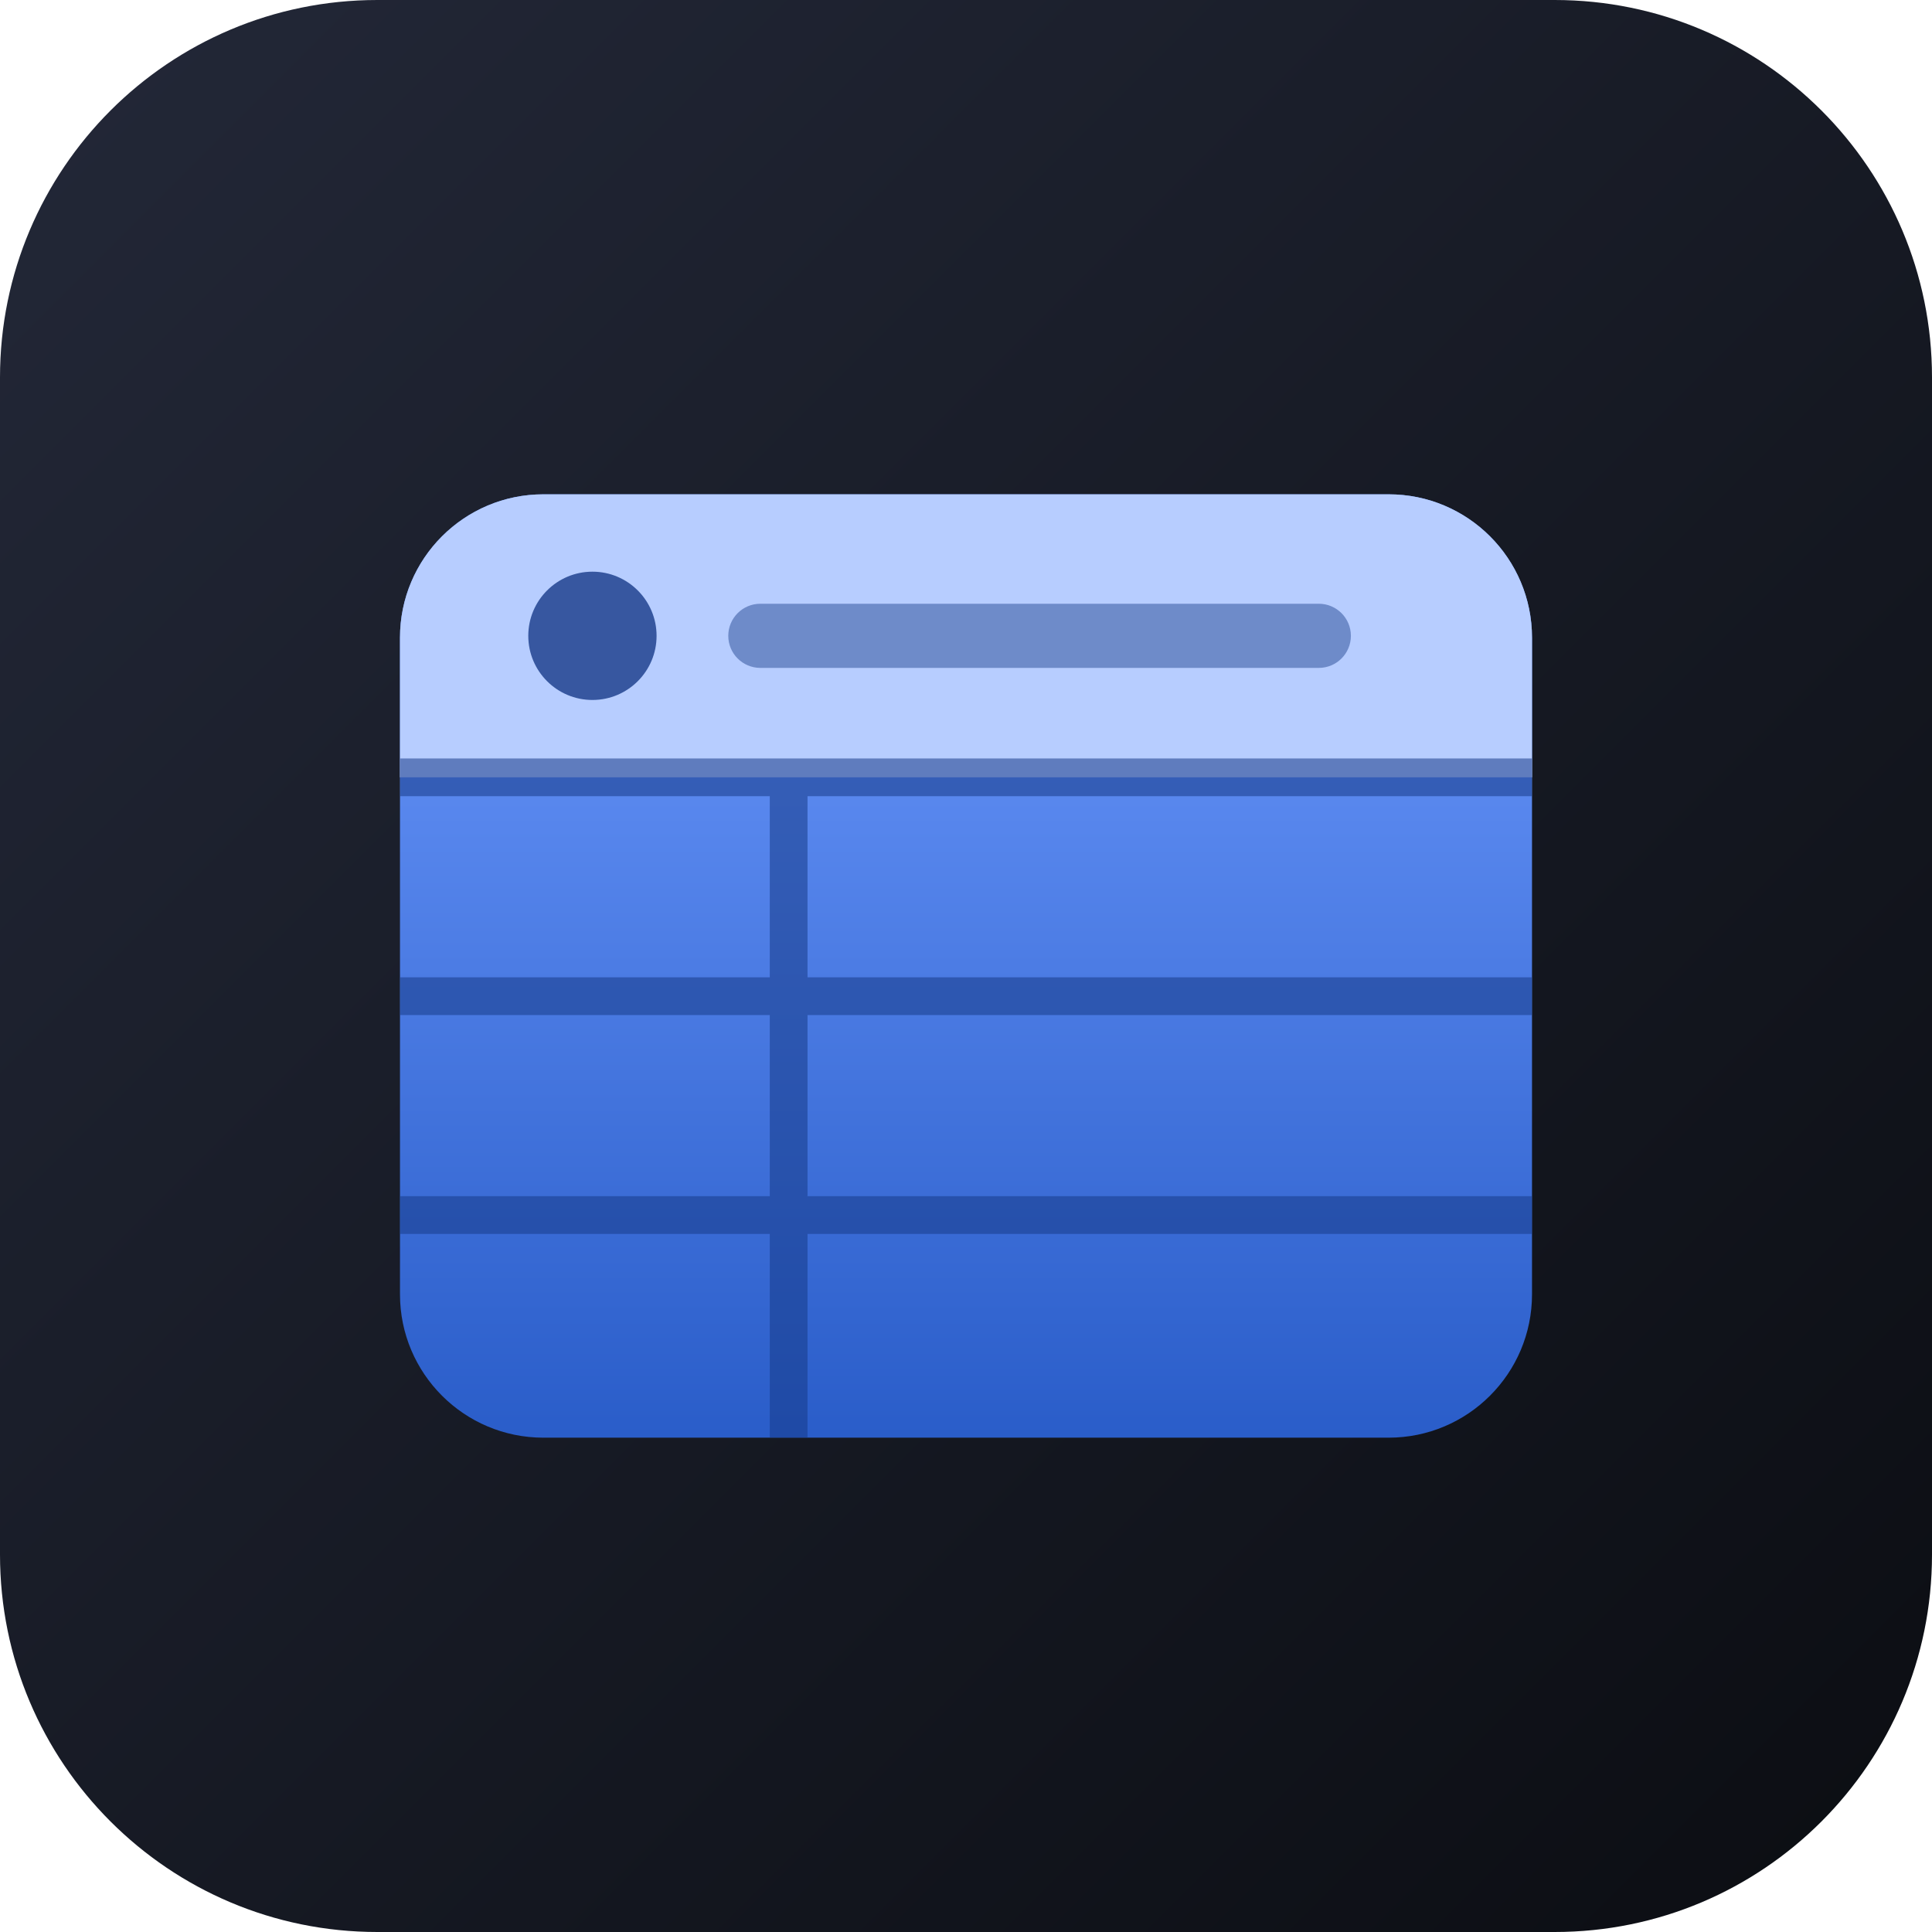
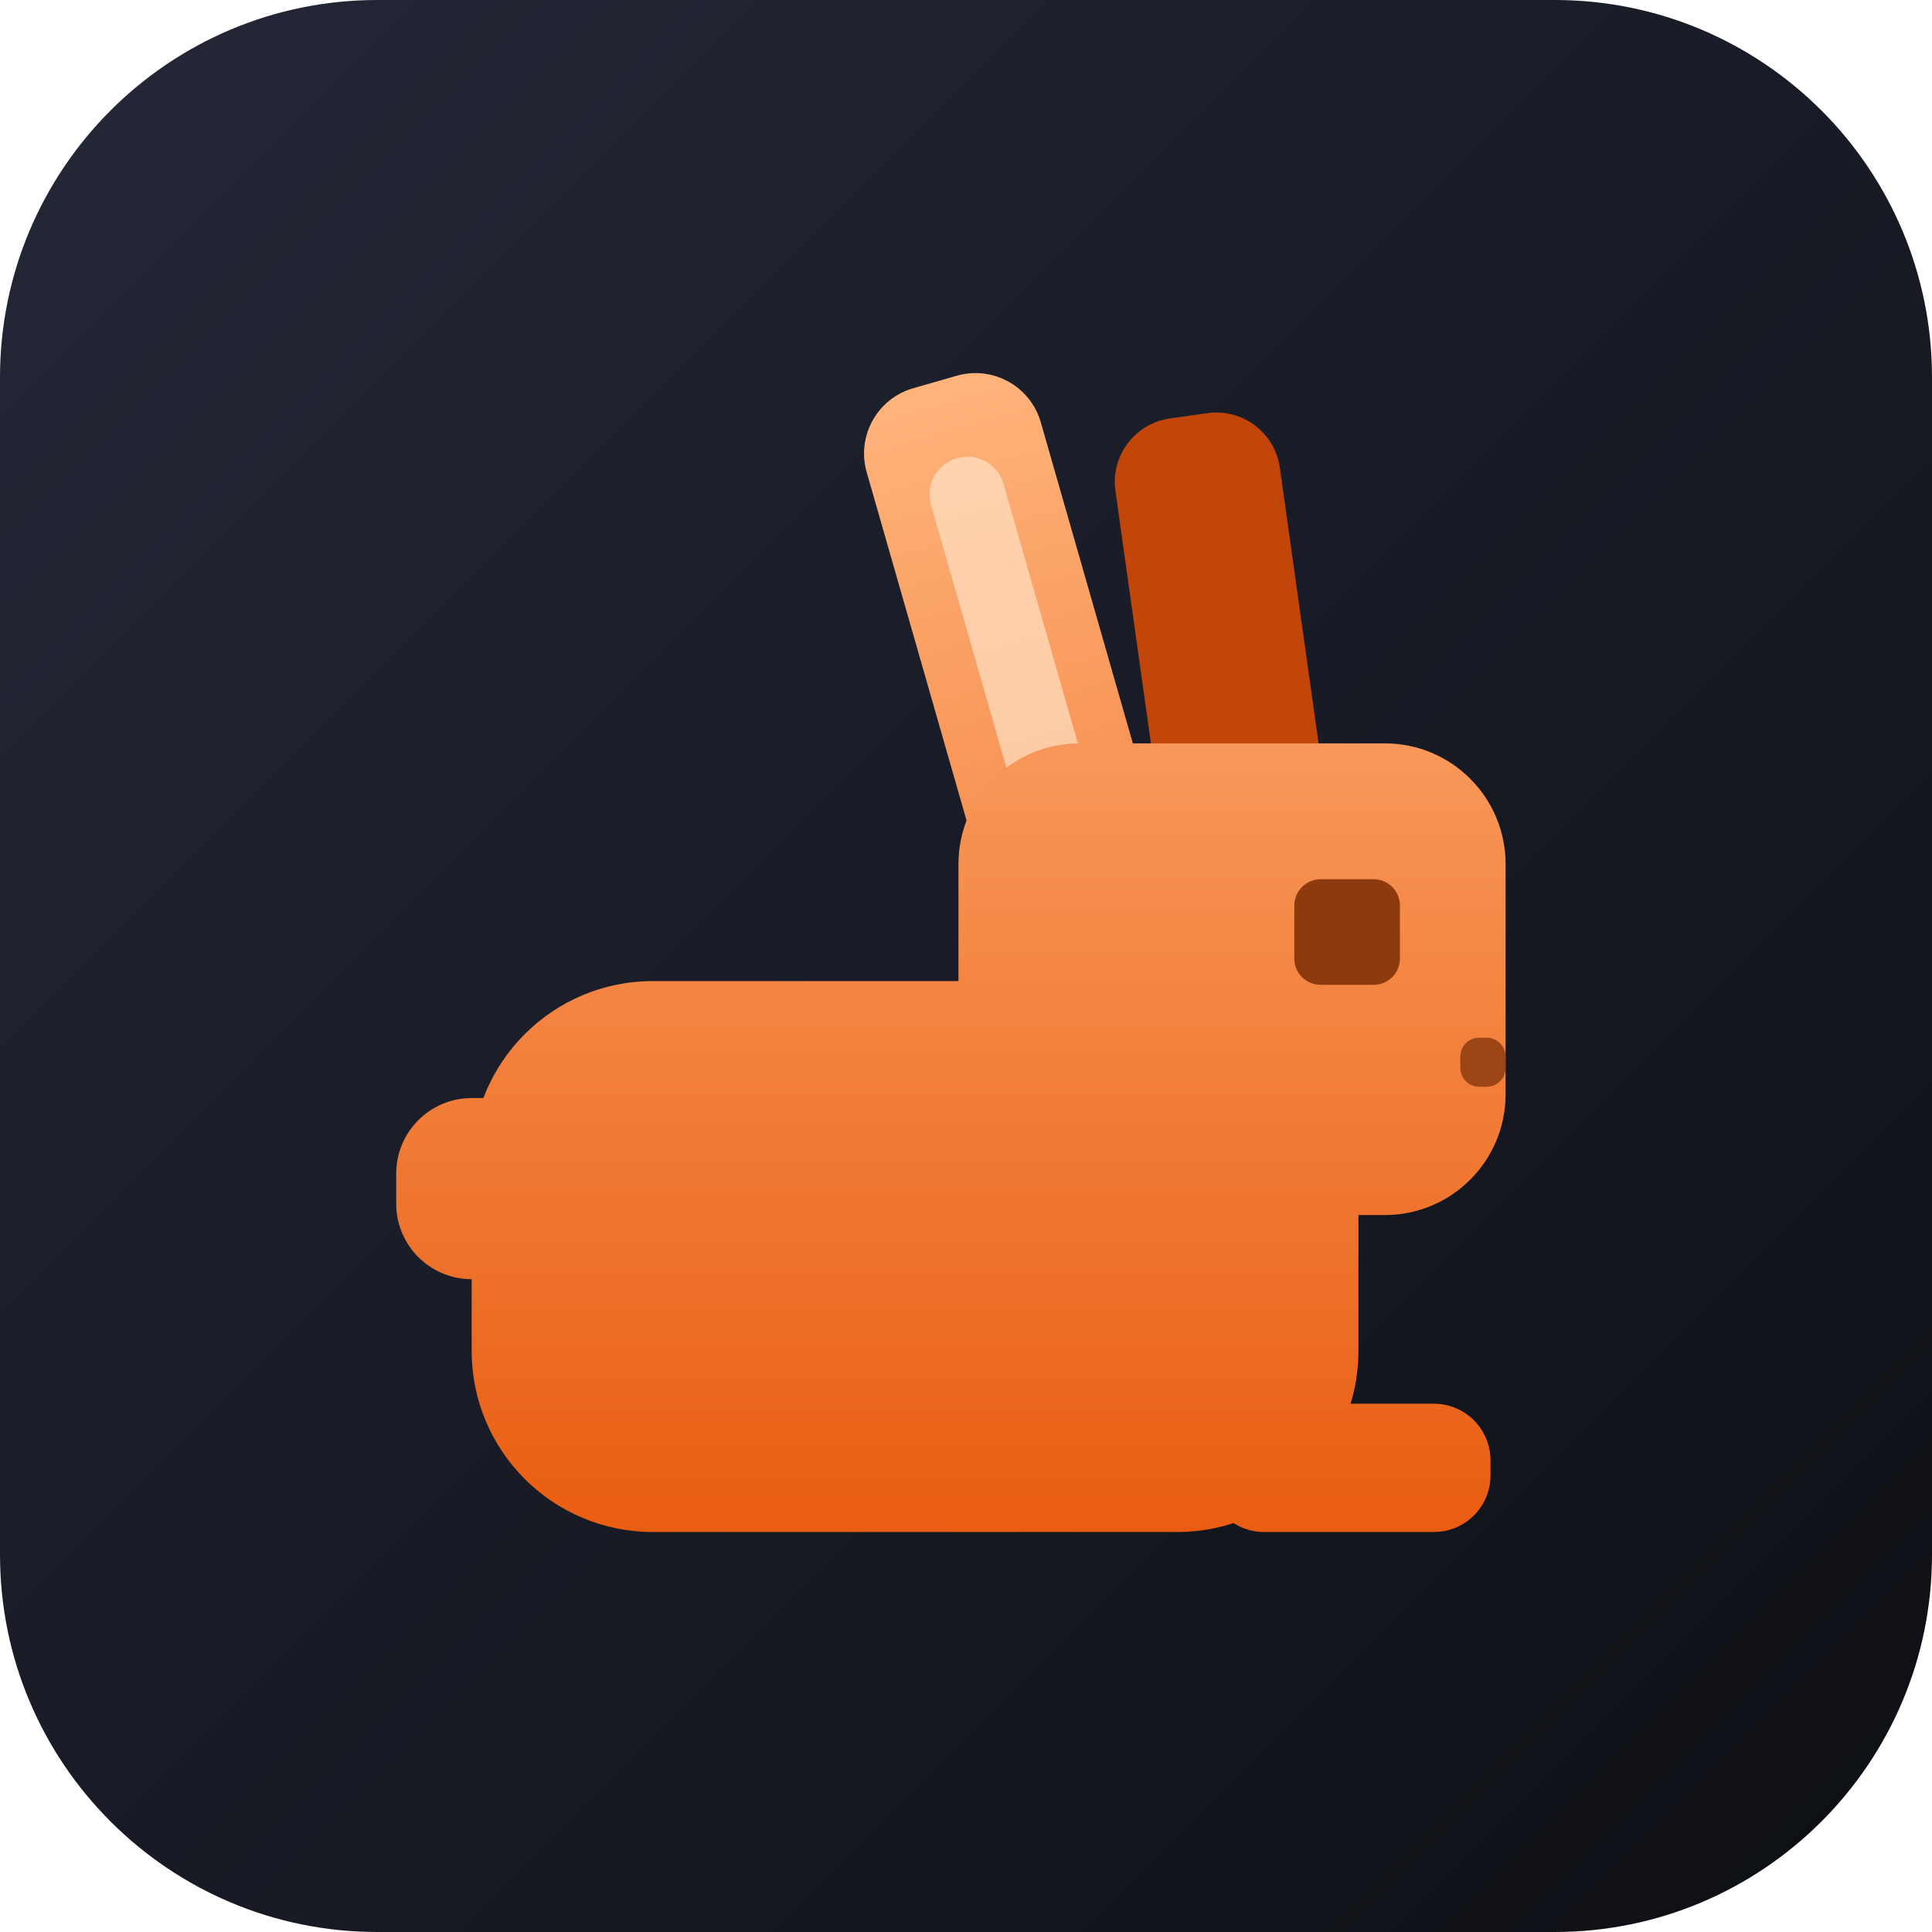
- <svg xmlns="http://www.w3.org/2000/svg" viewBox="0 0 1024 1024">
+ <svg xmlns="http://www.w3.org/2000/svg" width="1024" height="1024" viewBox="0 0 1024 1024">
  <defs>
    <linearGradient id="bg" x1="0" y1="0" x2="1024" y2="1024" gradientUnits="userSpaceOnUse">
-       <stop offset="0" stop-color="#232838" />
-       <stop offset="1" stop-color="#0b0d12" />
+       <stop offset="0" stop-color="#242837" />
+       <stop offset="1" stop-color="#0d0f14" />
    </linearGradient>
-     <linearGradient id="body" x1="512" y1="262" x2="512" y2="762" gradientUnits="userSpaceOnUse">
-       <stop offset="0" stop-color="#6E9BFF" />
-       <stop offset="1" stop-color="#2A5DC9" />
+     <linearGradient id="body" x1="512" y1="180" x2="512" y2="820" gradientUnits="userSpaceOnUse">
+       <stop offset="0" stop-color="#FFB27A" />
+       <stop offset="1" stop-color="#E8590C" />
    </linearGradient>
-     <clipPath id="card">
-       <rect x="212" y="262" width="600" height="500" rx="76" />
-     </clipPath>
  </defs>
  <rect width="1024" height="1024" rx="200" fill="url(#bg)" />
-   <g clip-path="url(#card)">
-     <rect x="212" y="262" width="600" height="500" fill="url(#body)" />
-     <rect x="212" y="262" width="600" height="150" fill="#B7CDFF" />
-     <path d="M 212 412 H 812 M 212 528 H 812 M 212 644 H 812 M 418 412 V 762" stroke="#163A88" stroke-width="20" opacity=".55" />
+   <g transform="translate(14 22)">
+     <rect x="606" y="196" width="88" height="250" rx="34" fill="#C2460A" transform="rotate(-8 650 440)" />
+     <rect x="508" y="170" width="96" height="290" rx="36" fill="url(#body)" transform="rotate(-16 556 440)" />
+     <rect x="536" y="212" width="40" height="190" rx="20" fill="#FFE2C8" opacity=".7" transform="rotate(-16 556 440)" />
+     <g fill="url(#body)">
+       <rect x="494" y="372" width="290" height="250" rx="64" />
+       <rect x="236" y="498" width="470" height="292" rx="96" />
+       <rect x="196" y="560" width="96" height="96" rx="40" />
+       <rect x="626" y="722" width="150" height="68" rx="30" />
+     </g>
+     <rect x="672" y="444" width="56" height="56" rx="14" fill="#7A2C05" opacity=".85" />
+     <rect x="760" y="528" width="24" height="26" rx="10" fill="#7A2C05" opacity=".7" />
  </g>
-   <circle cx="314" cy="337" r="34" fill="#163A88" opacity=".8" />
-   <rect x="386" y="320" width="330" height="34" rx="17" fill="#163A88" opacity=".45" />
</svg>
